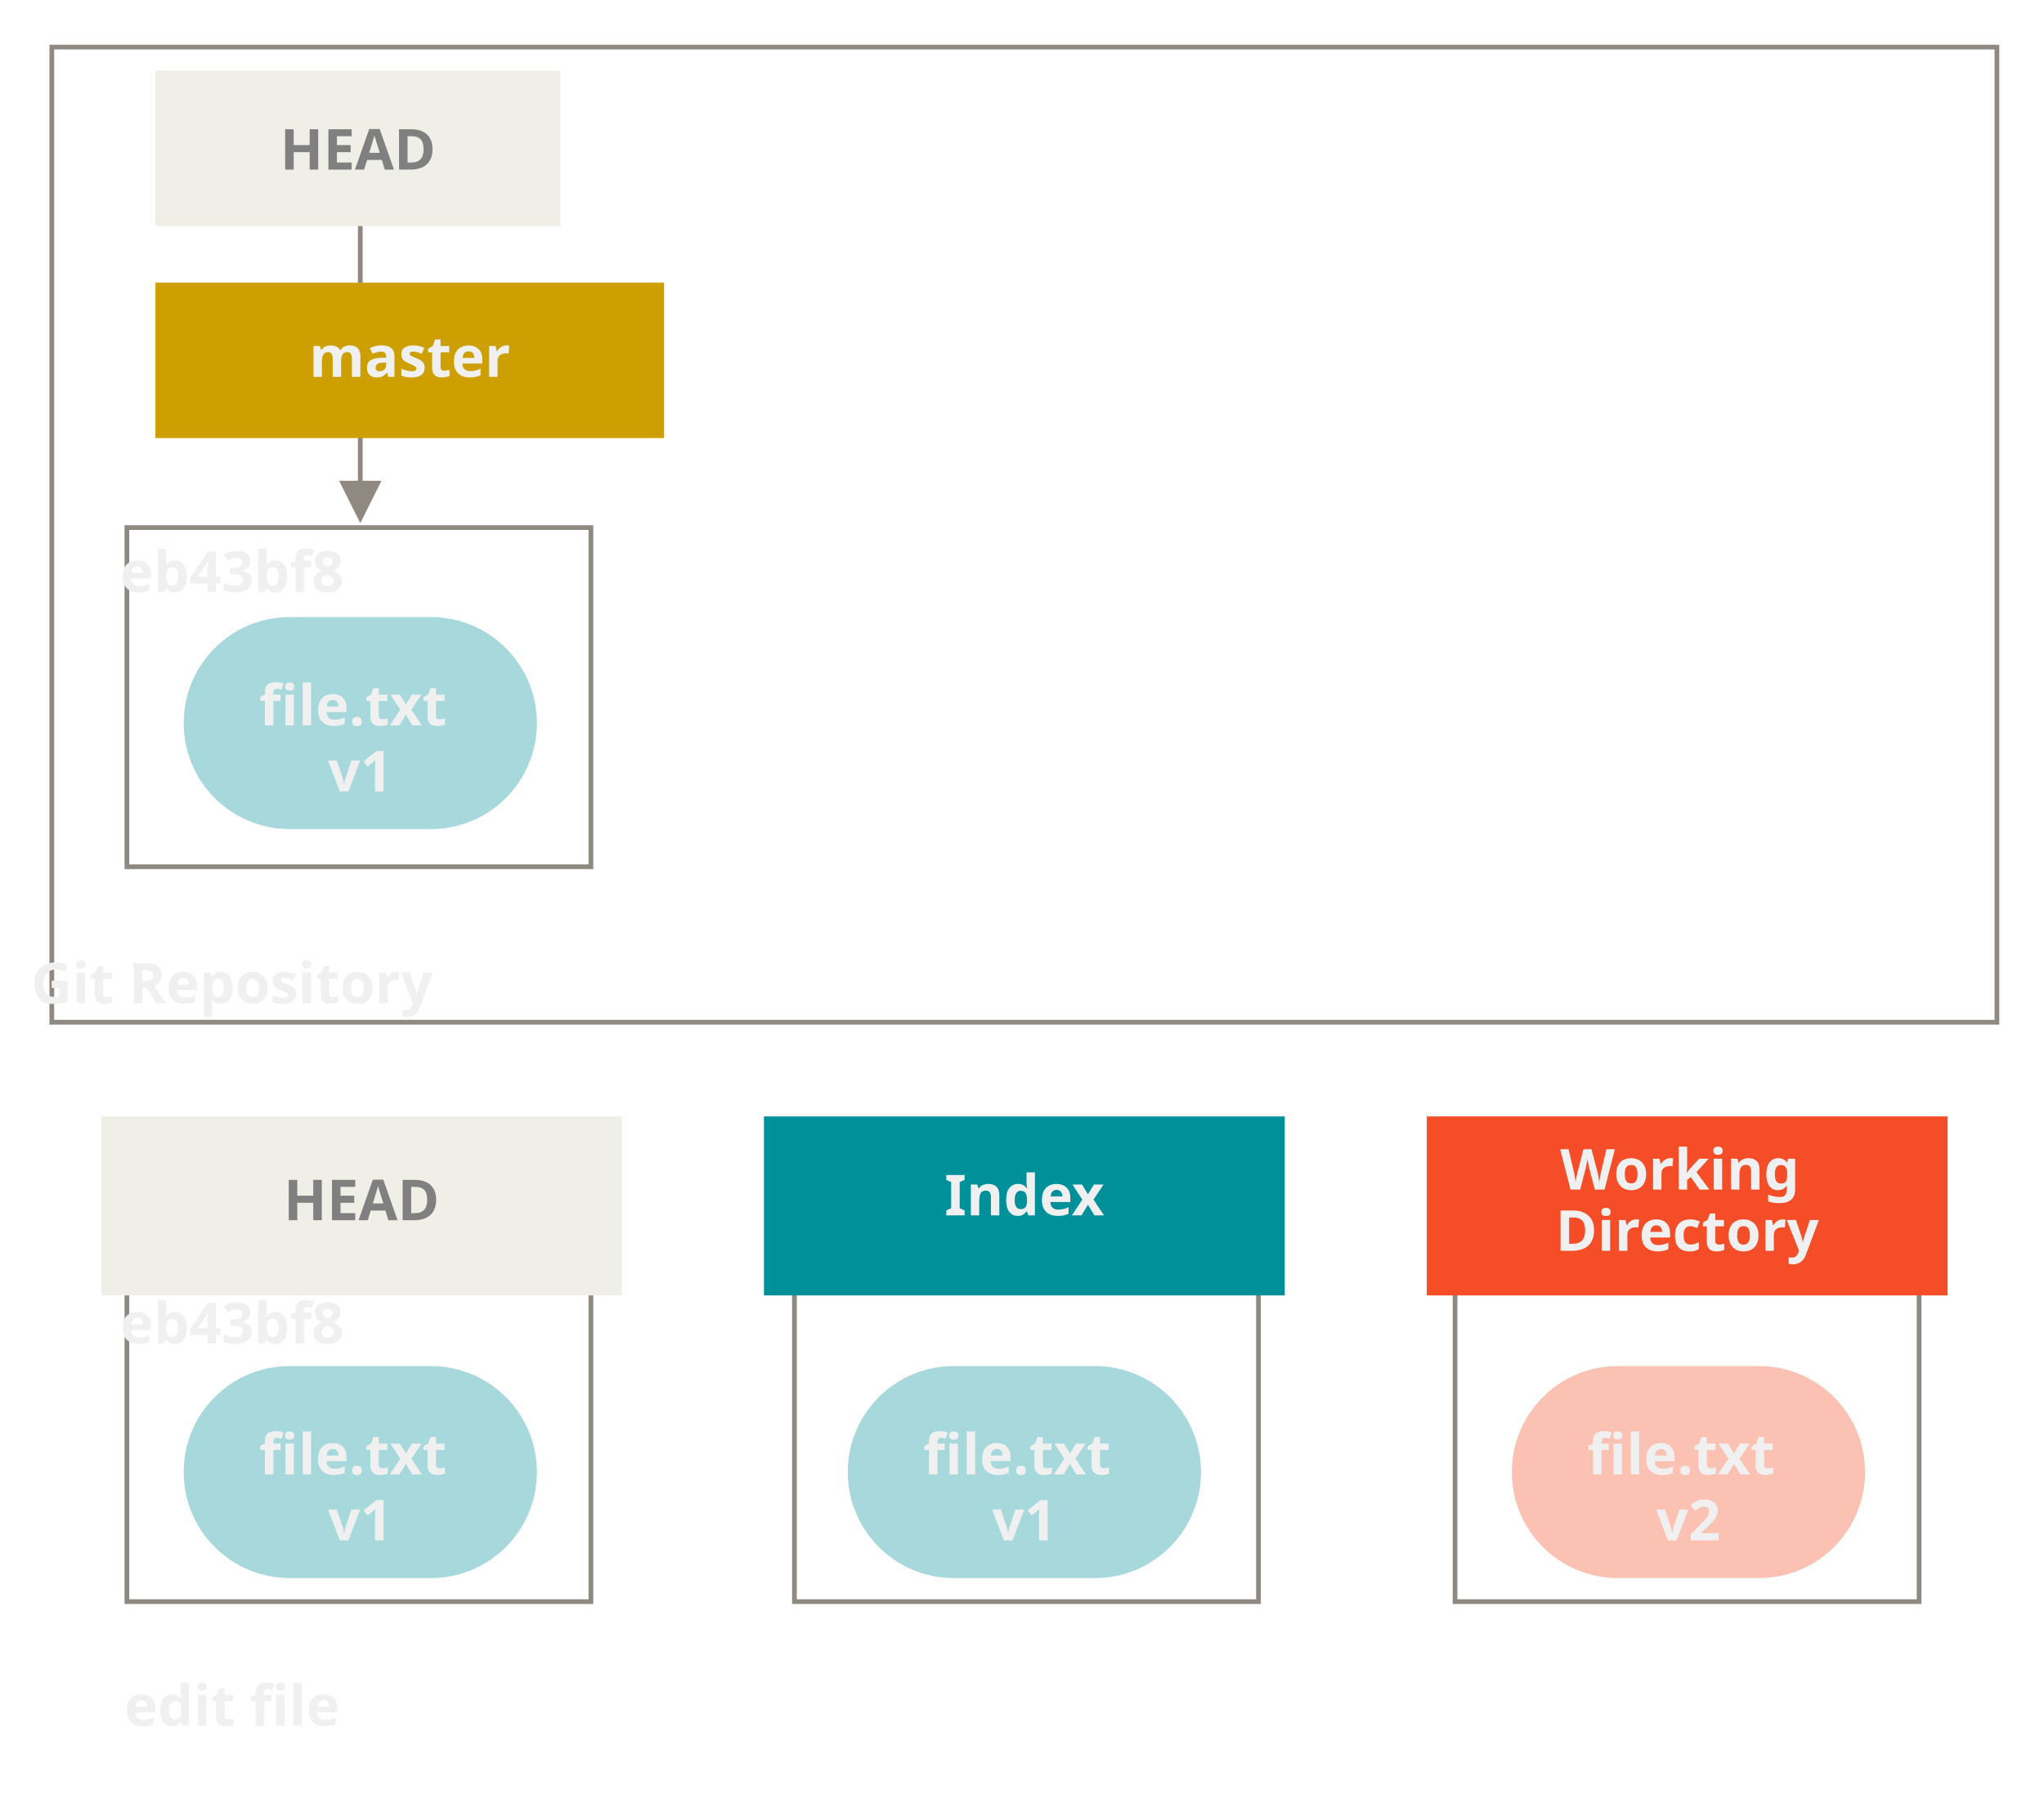
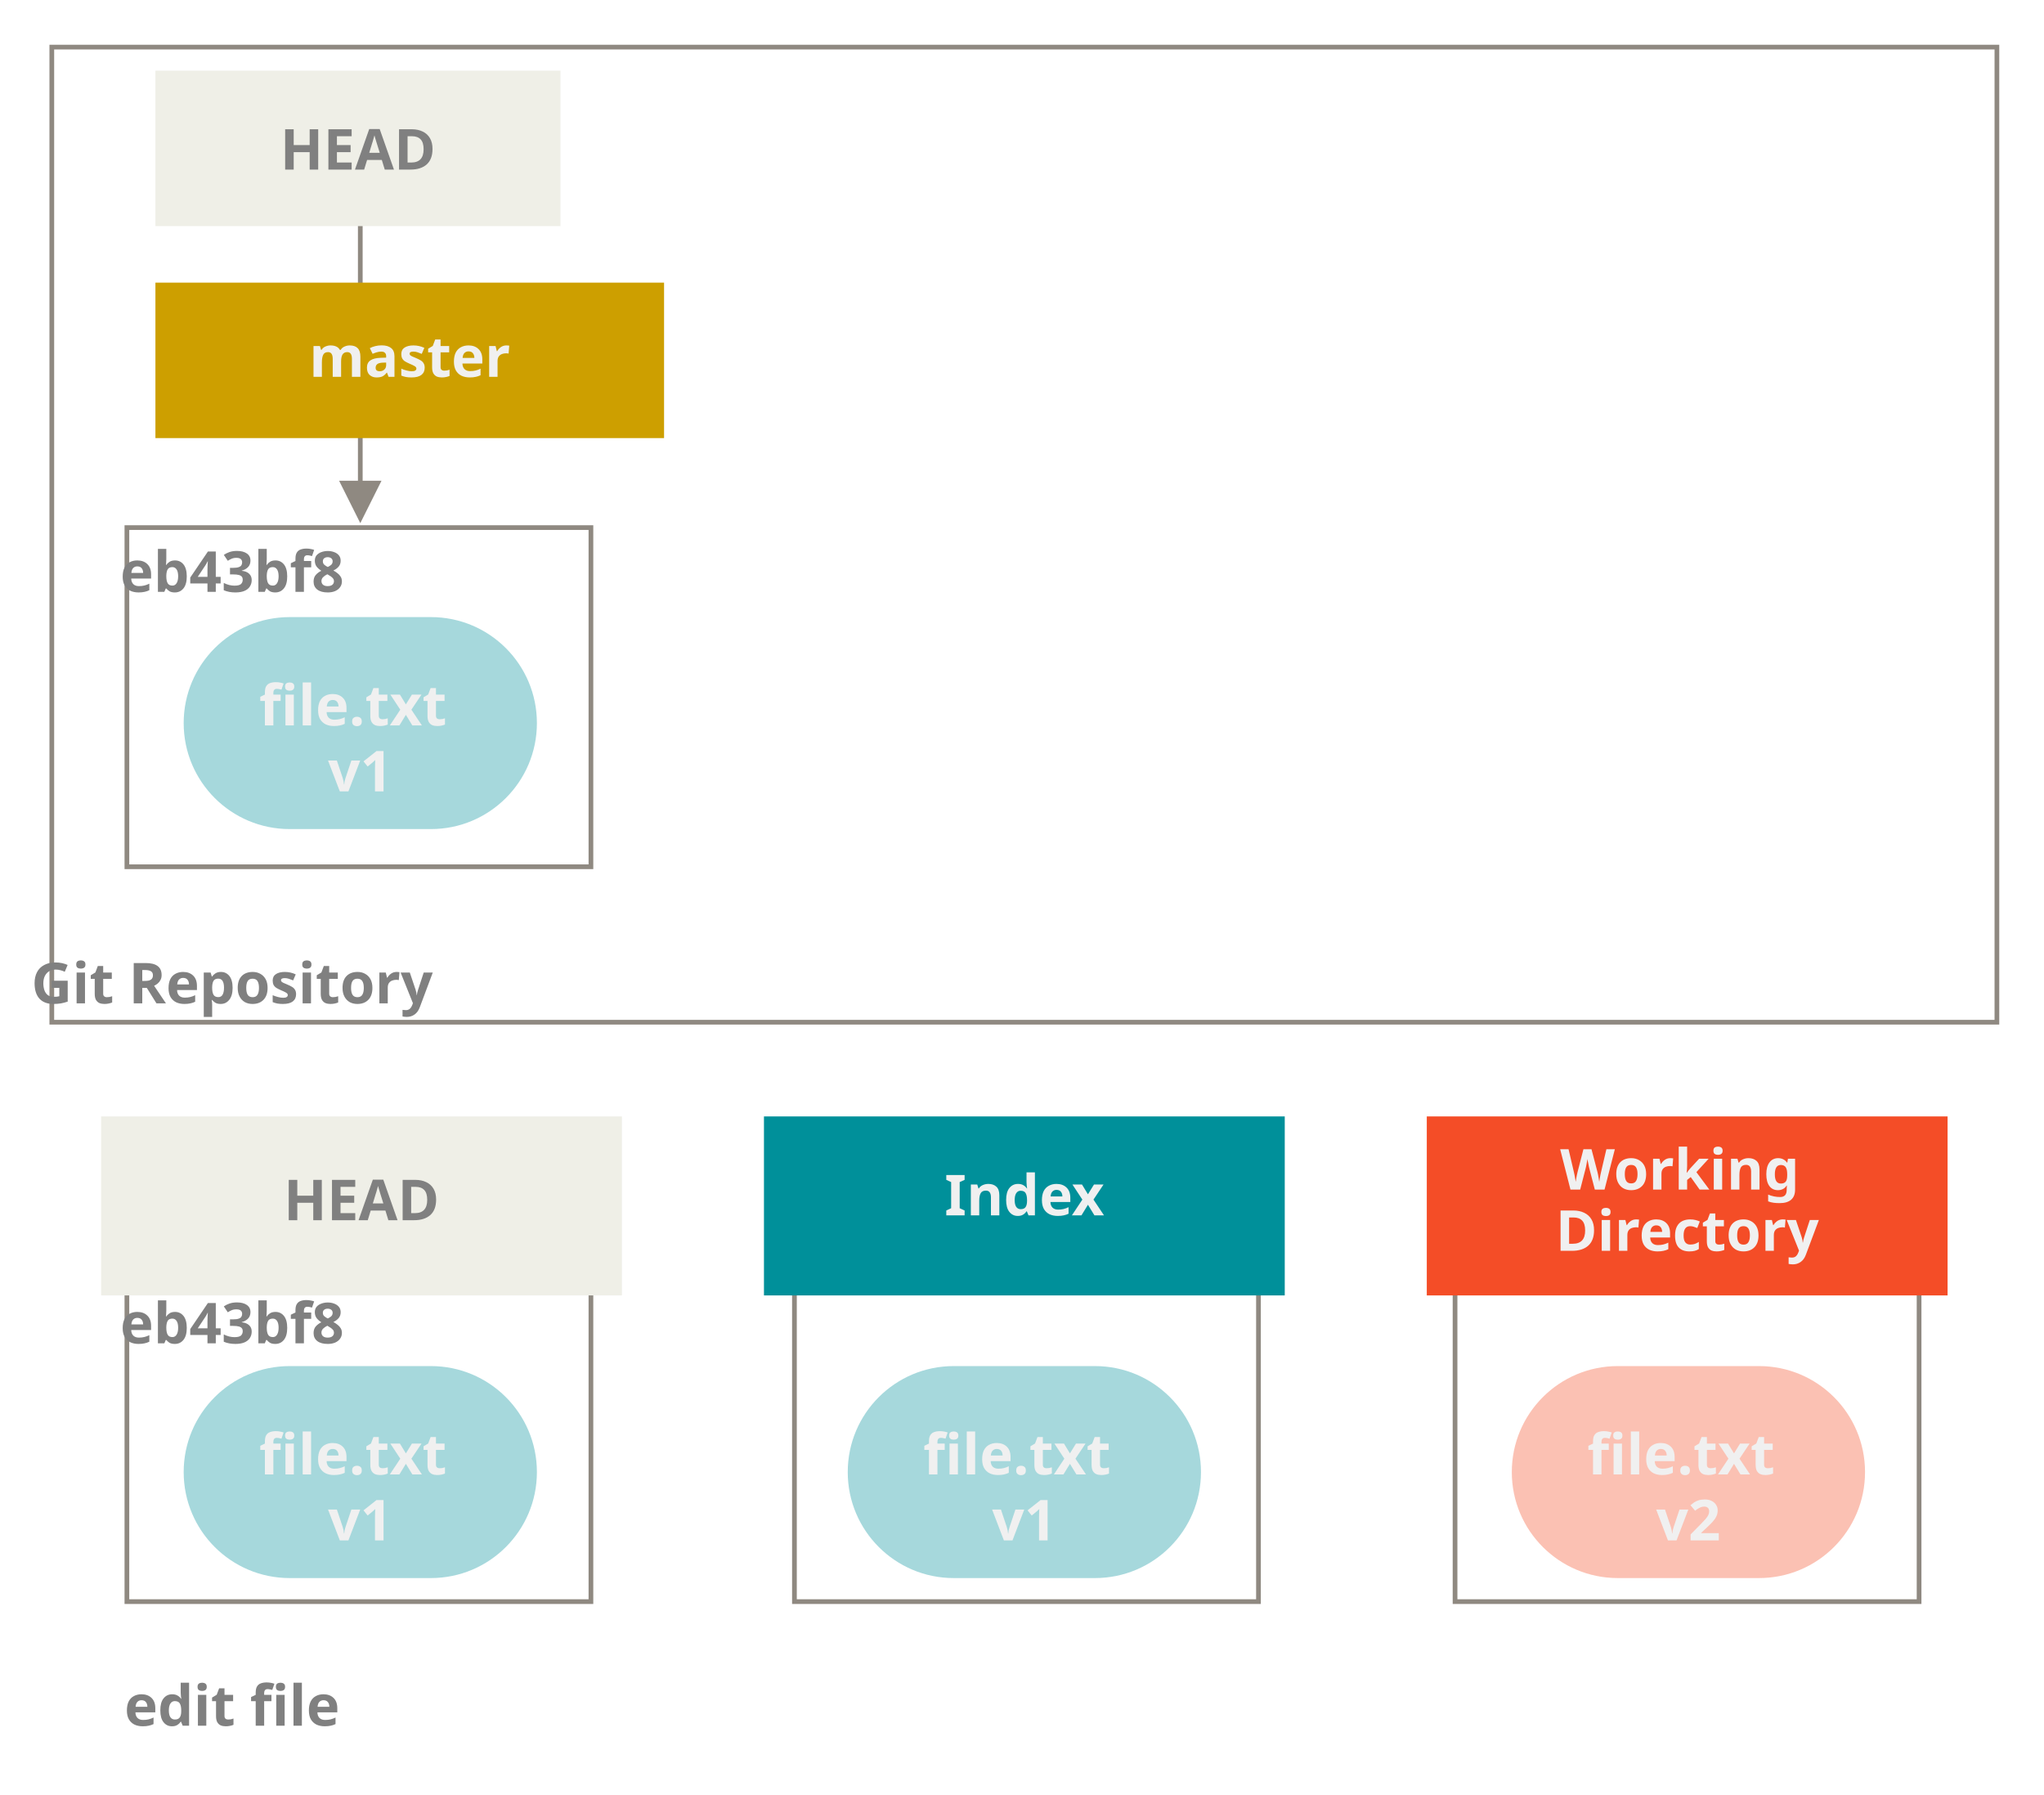
<svg xmlns="http://www.w3.org/2000/svg" width="434px" height="381px" viewBox="0 0 434 381" version="1.1">
  <g id="07---Reset-4" stroke="none" stroke-width="1" fill="none" fill-rule="evenodd">
    <rect id="Rectangle-8" stroke="#8F8981" stroke-linecap="square" x="26.943" y="112" width="98.528" height="72" />
    <g id="Rectangle-6-+-ref-(2-line)" transform="translate(302, 237)">
      <rect id="Rectangle-6" stroke="#8F8981" stroke-linecap="square" x="6.948" y="1" width="98.528" height="102" />
      <g id="ref-(2-line)" transform="translate(0.948265, 0)">
        <rect id="Rectangle-2" fill="#F44D27" x="0" y="0" width="110.58" height="38" />
        <text stroke="none" font-family="Source Code Pro" font-size="12px" font-weight="700" fill="#979797" fill-opacity="1" text-anchor="middle" id="master">
          <tspan fill="#f0f0f0" x="55.29" y="15.531">Working</tspan>
          <tspan fill="#f0f0f0" x="55.29" y="28.531">Directory</tspan>
        </text>
      </g>
    </g>
    <g id="Rectangle-5-+-symref-(2-line)" transform="translate(162, 237)">
      <rect id="Rectangle-5" stroke="#8F8981" stroke-linecap="square" x="6.682" y="1" width="98.528" height="102" />
      <g id="symref-(2-line)" transform="translate(0.209946, 0)">
        <rect id="Rectangle-2" fill="#00909A" x="0" y="0" width="110.58" height="38" />
        <text stroke="none" font-family="Source Code Pro" font-size="12px" font-weight="700" fill="#979797" fill-opacity="1" text-anchor="middle" id="master">
          <tspan fill="#f0f0f0" x="55.29" y="21">Index</tspan>
        </text>
      </g>
    </g>
    <g id="Rectangle-4-+-other-(2-line)" transform="translate(21, 237)">
      <rect id="Rectangle-4" stroke="#8F8981" stroke-linecap="square" x="5.943" y="1" width="98.528" height="102" />
      <g id="other-(2-line)">
        <g transform="translate(0.471627, 0)">
          <rect id="Rectangle-2" fill="#EFEFE7" x="0" y="0" width="110.58" height="38" />
          <text stroke="none" font-family="Source Code Pro" font-size="12px" font-weight="700" fill="#979797" fill-opacity="1" text-anchor="middle" id="master-4">
            <tspan fill="#808080" x="55.29" y="22.031">HEAD</tspan>
          </text>
        </g>
      </g>
    </g>
    <g id="Line-+-symref-+-goldref" transform="translate(33, 15)">
      <path id="Line" d="M43,87.058 L43,19.942 L44,19.942 L44,87.058 L48,87.058 L43.5,96.058 L39,87.058 L43,87.058 Z" fill="#8F8981" fill-rule="nonzero" />
      <g id="other">
        <rect id="Rectangle-2" fill="#EFEFE7" fill-rule="evenodd" x="0" y="0" width="86" height="33" />
        <text stroke="none" font-family="Source Code Pro" font-size="12px" font-weight="700" fill="#979797" fill-opacity="1" text-anchor="middle" id="master">
          <tspan fill="#808080" x="43" y="21">HEAD</tspan>
        </text>
      </g>
      <g id="goldref" transform="translate(0, 45)">
        <rect id="Rectangle-3" fill="#CD9F00" fill-rule="evenodd" x="0" y="0" width="108" height="33" />
        <text stroke="none" font-family="Source Code Pro" font-size="12px" font-weight="700" fill="#979797" fill-opacity="1" text-anchor="middle" id="master-2">
          <tspan fill="#f0f0f0" x="54" y="20">master</tspan>
        </text>
      </g>
    </g>
    <rect id="Rectangle-7" stroke="#8F8981" stroke-linecap="square" x="11" y="10" width="413" height="207" />
-     <text stroke="none" font-family="Source Code Pro" font-size="12px" font-weight="700" fill="#979797" fill-opacity="1" text-anchor="middle" id="Git-Repository">
-       <tspan fill="#f0f0f0" x="49.264" y="213">Git Repository</tspan>
+     <text stroke="none" font-family="Source Code Pro" font-size="12px" font-weight="700" fill="#808080" fill-opacity="1" text-anchor="middle" id="Git-Repository">
+       <tspan fill="#808080" x="49.264" y="213">Git Repository</tspan>
    </text>
    <g id="brown" transform="translate(321, 290)">
      <rect id="Rectangle-1" fill-opacity="0.35" fill="#F44D27" x="0" y="0" width="75" height="45" rx="22.5" />
      <text stroke="none" font-family="Source Code Pro" font-size="12px" font-weight="700" fill="#979797" fill-opacity="1" text-anchor="middle" id="file.txt">
        <tspan fill="#f0f0f0" x="37.5" y="23">file.txt</tspan>
        <tspan fill="#f0f0f0" x="37.5" y="37">v2</tspan>
      </text>
    </g>
    <g id="brown-2" transform="translate(180, 290)">
      <rect id="Rectangle-1" fill-opacity="0.35" fill="#00909A" x="0" y="0" width="75" height="45" rx="22.5" />
      <text stroke="none" font-family="Source Code Pro" font-size="12px" font-weight="700" fill="#979797" fill-opacity="1" text-anchor="middle" id="file.txt">
        <tspan fill="#f0f0f0" x="37.5" y="23">file.txt</tspan>
        <tspan fill="#f0f0f0" x="37.5" y="37">v1</tspan>
      </text>
    </g>
    <g id="brown-3" transform="translate(39, 290)">
      <rect id="Rectangle-1" fill-opacity="0.35" fill="#00909A" x="0" y="0" width="75" height="45" rx="22.5" />
      <text stroke="none" font-family="Source Code Pro" font-size="12px" font-weight="700" fill="#979797" fill-opacity="1" text-anchor="middle" id="file.txt">
        <tspan fill="#f0f0f0" x="37.5" y="23">file.txt</tspan>
        <tspan fill="#f0f0f0" x="37.5" y="37">v1</tspan>
      </text>
    </g>
    <g id="brown-4" transform="translate(39, 131)">
      <rect id="Rectangle-1" fill-opacity="0.35" fill="#00909A" x="0" y="0" width="75" height="45" rx="22.5" />
      <text stroke="none" font-family="Source Code Pro" font-size="12px" font-weight="700" fill="#979797" fill-opacity="1" text-anchor="middle" id="file.txt">
        <tspan fill="#f0f0f0" x="37.5" y="23">file.txt</tspan>
        <tspan fill="#f0f0f0" x="37.5" y="37">v1</tspan>
      </text>
    </g>
-     <text stroke="none" font-family="Source Code Pro" font-size="12px" font-weight="700" fill="#979797" fill-opacity="1" text-anchor="middle" id="edit-file">
-       <tspan fill="#f0f0f0" x="49.264" y="366.34">edit file</tspan>
+     <text stroke="none" font-family="Source Code Pro" font-size="12px" font-weight="700" fill="#808080" fill-opacity="1" text-anchor="middle" id="edit-file">
+       <tspan fill="#808080" x="49.264" y="366.34">edit file</tspan>
    </text>
-     <text stroke="none" font-family="Source Code Pro" font-size="12px" font-weight="700" fill="#979797" fill-opacity="1" text-anchor="middle" id="eb43bf8">
-       <tspan fill="#f0f0f0" x="49.264" y="285.17">eb43bf8</tspan>
+     <text stroke="none" font-family="Source Code Pro" font-size="12px" font-weight="700" fill="#808080" fill-opacity="1" text-anchor="middle" id="eb43bf8">
+       <tspan fill="#808080" x="49.264" y="285.17">eb43bf8</tspan>
    </text>
-     <text stroke="none" font-family="Source Code Pro" font-size="12px" font-weight="700" fill="#979797" fill-opacity="1" text-anchor="middle" id="eb43bf8-2">
-       <tspan fill="#f0f0f0" x="49.264" y="125.642">eb43bf8</tspan>
+     <text stroke="none" font-family="Source Code Pro" font-size="12px" font-weight="700" fill="#808080" fill-opacity="1" text-anchor="middle" id="eb43bf8-2">
+       <tspan fill="#808080" x="49.264" y="125.642">eb43bf8</tspan>
    </text>
  </g>
</svg>
